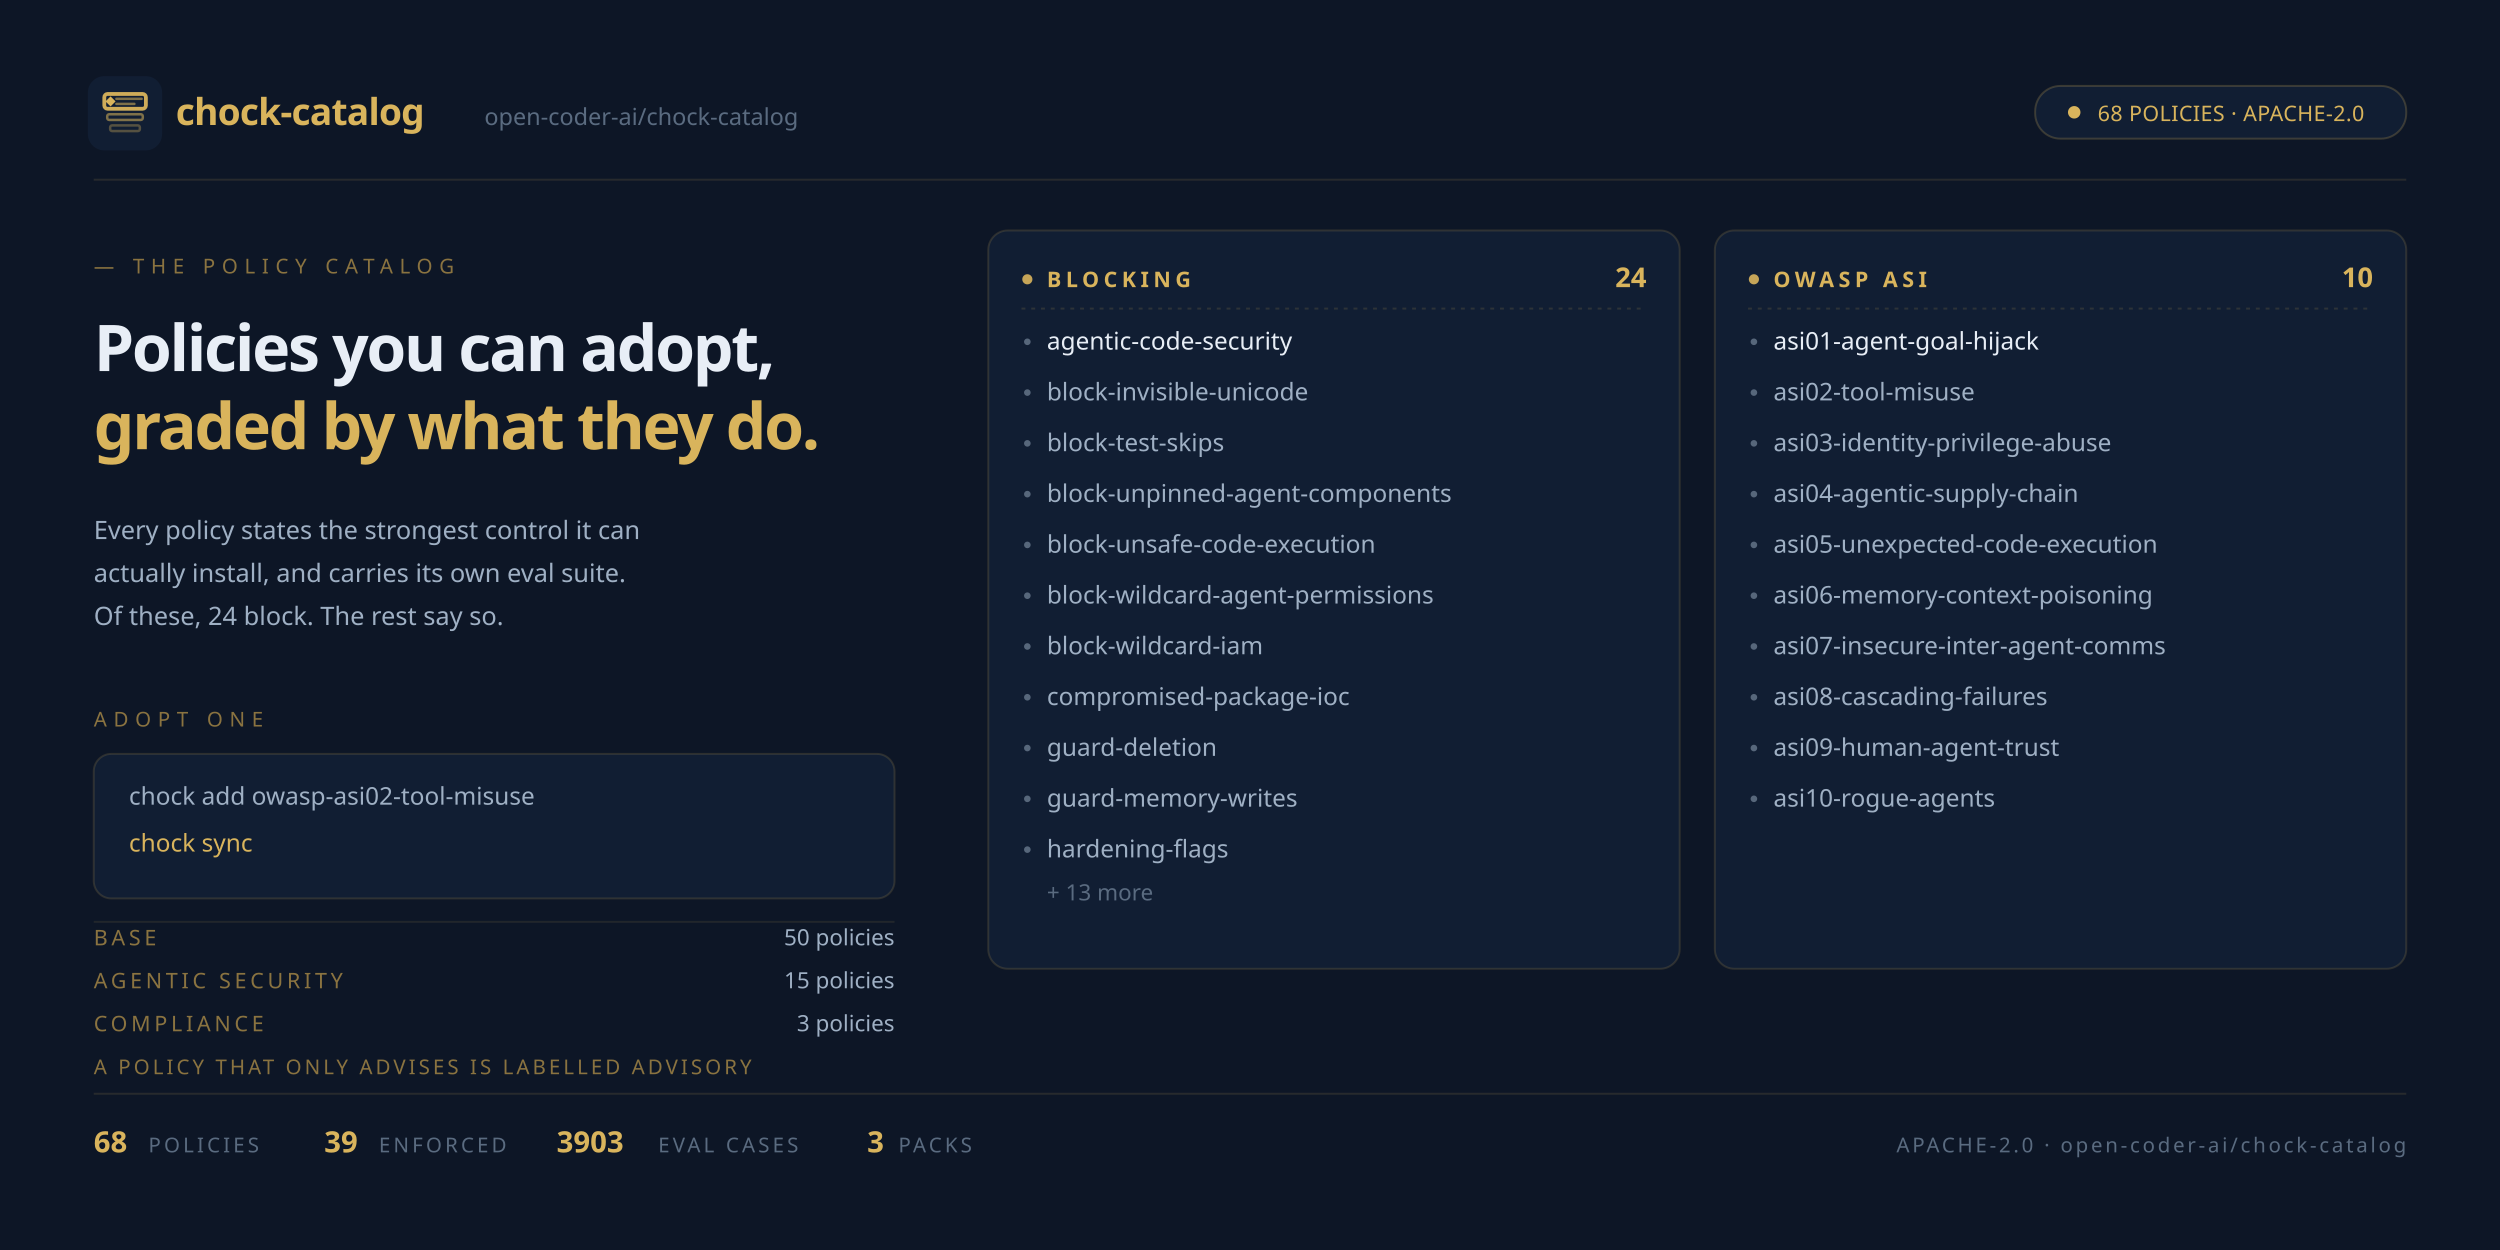
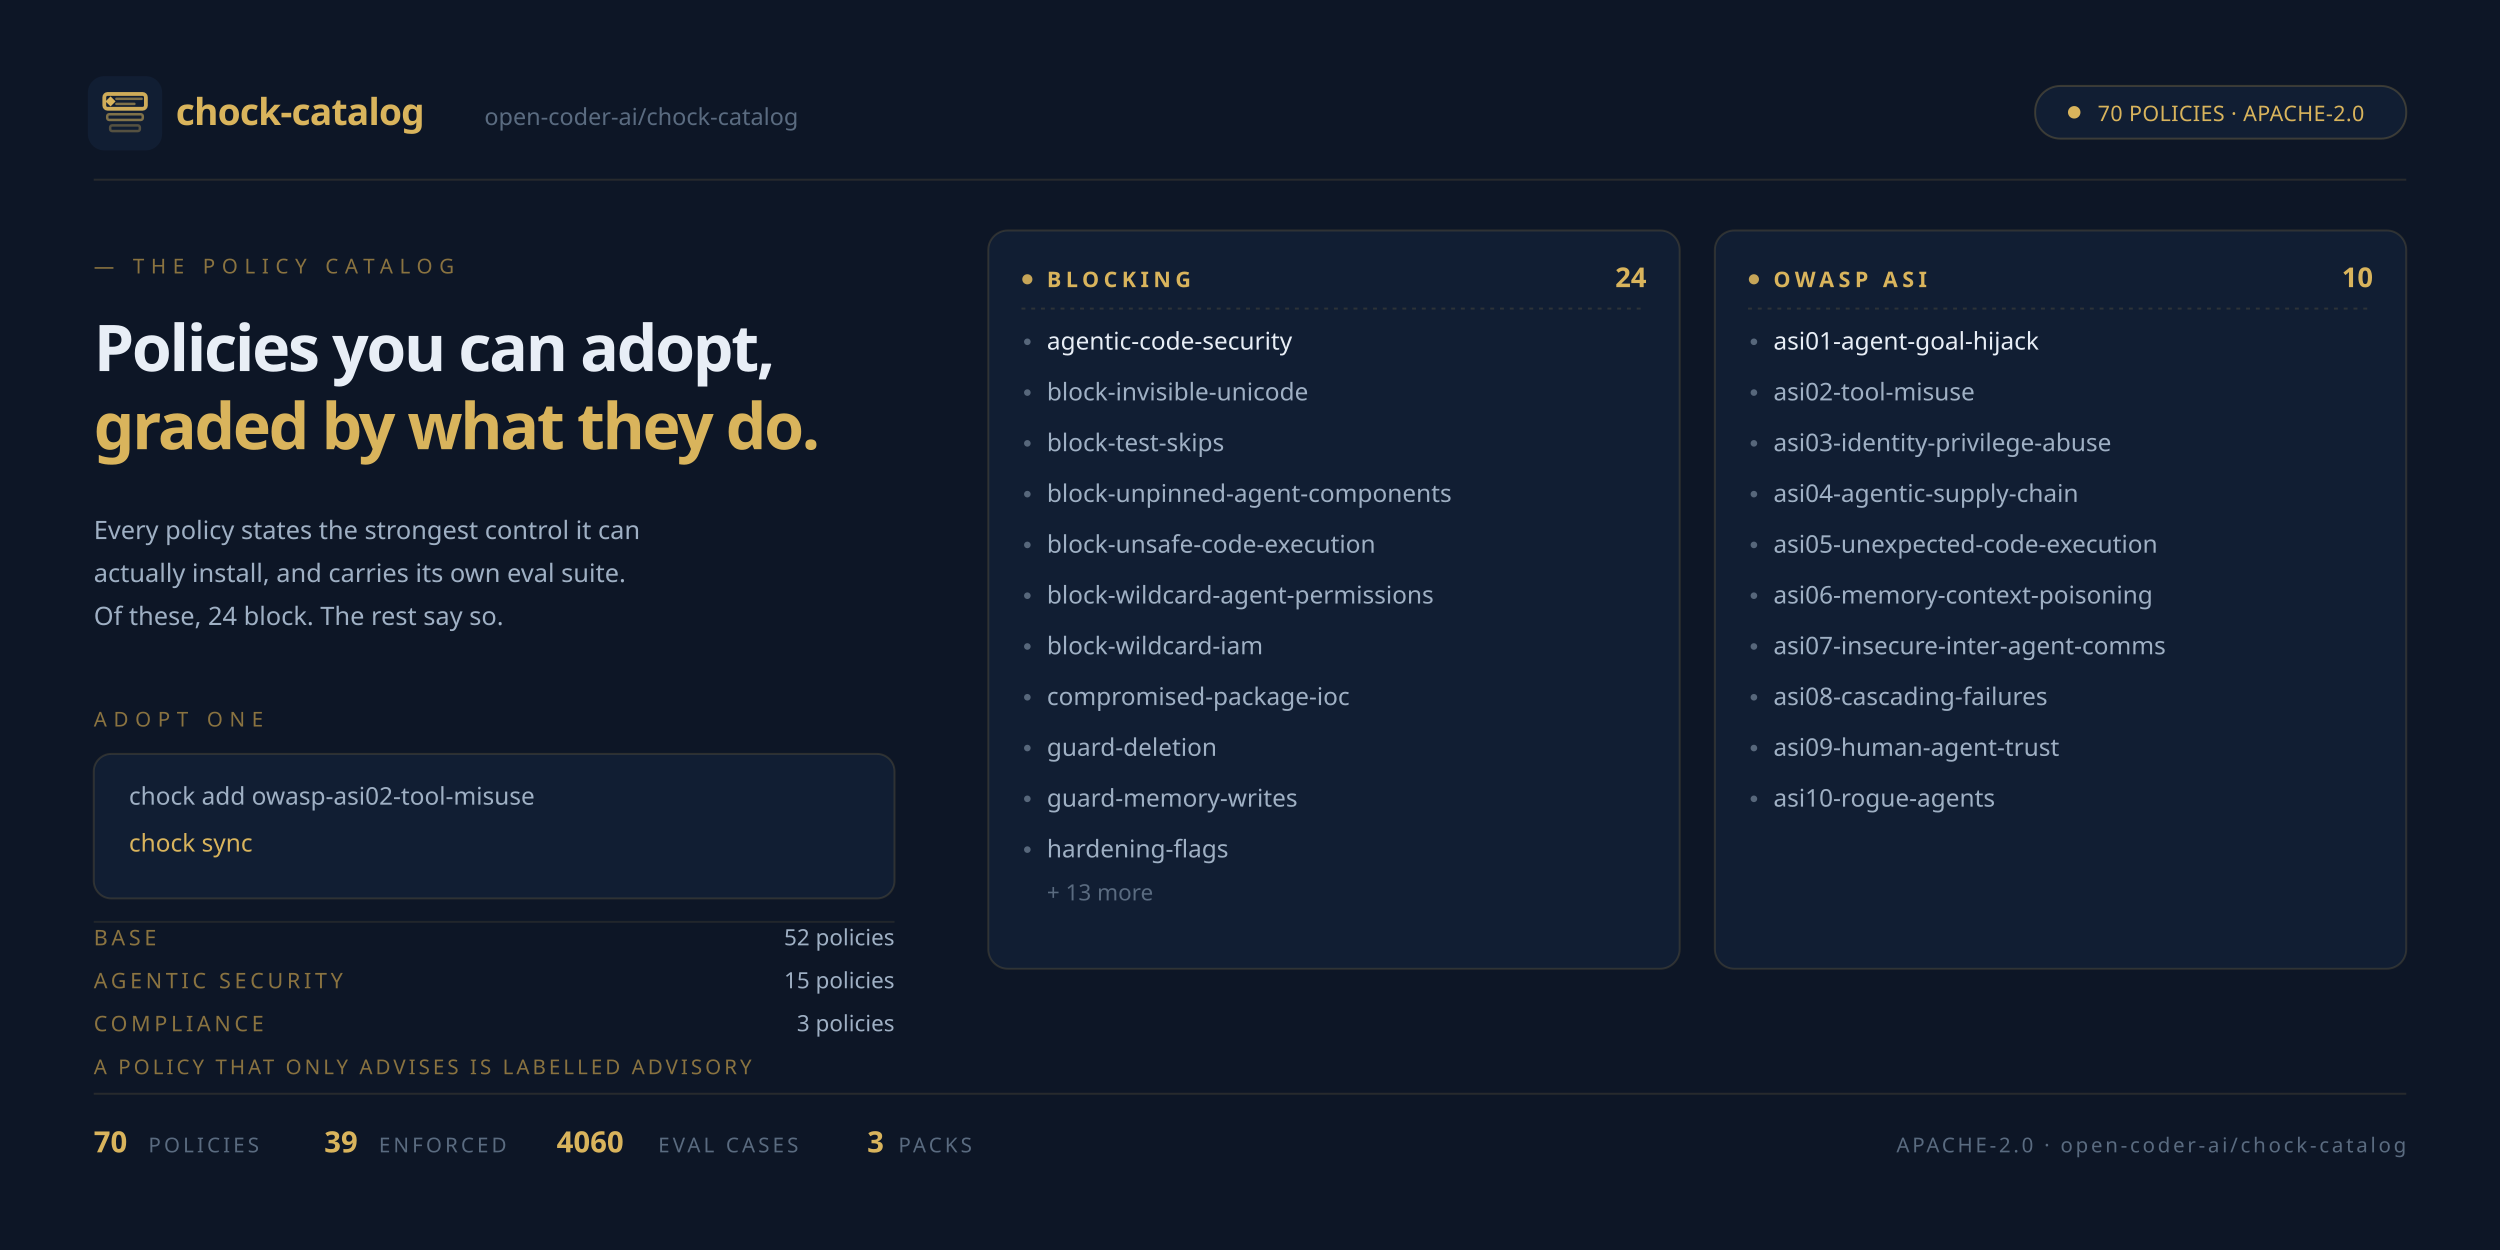
- <svg xmlns="http://www.w3.org/2000/svg" width="1280" height="640" viewBox="0 0 1280 640" role="img" aria-label="chock-catalog — the policy catalog for chock: policies you can adopt, graded by what they actually enforce. 68 policies across 3 packs (agentic-security 15, base 50, compliance 3); 39 enforced (27 at commit, 12 at pre-tool-use) and 29 advisory; 3903 eval cases. The 24 blocking policies: agentic-code-security, block-invisible-unicode, block-test-skips, block-unpinned-agent-components, block-unsafe-code-execution, block-wildcard-agent-permissions, block-wildcard-iam, compromised-package-ioc, guard-deletion, guard-memory-writes, hardening-flags, iam-policy-scan, java-security, limit-diff-size, lockfile-integrity, no-a11y-regression, pin-github-actions, protect-main-branch, protect-test-integrity, refname-filename-metachar, scan-instruction-files, scan-secrets, scan-suppression-markers, verify-dependency-exists. Full OWASP Agentic Security Initiative top ten coverage, ASI01 through ASI10. Apache-2.0.">
+ <svg xmlns="http://www.w3.org/2000/svg" width="1280" height="640" viewBox="0 0 1280 640" role="img" aria-label="chock-catalog — the policy catalog for chock: policies you can adopt, graded by what they actually enforce. 70 policies across 3 packs (agentic-security 15, base 52, compliance 3); 39 enforced (27 at commit, 12 at pre-tool-use) and 31 advisory; 4060 eval cases. The 24 blocking policies: agentic-code-security, block-invisible-unicode, block-test-skips, block-unpinned-agent-components, block-unsafe-code-execution, block-wildcard-agent-permissions, block-wildcard-iam, compromised-package-ioc, guard-deletion, guard-memory-writes, hardening-flags, iam-policy-scan, java-security, limit-diff-size, lockfile-integrity, no-a11y-regression, pin-github-actions, protect-main-branch, protect-test-integrity, refname-filename-metachar, scan-instruction-files, scan-secrets, scan-suppression-markers, verify-dependency-exists. Full OWASP Agentic Security Initiative top ten coverage, ASI01 through ASI10. Apache-2.0.">
  <rect width="1280" height="640" fill="#0D1626" />
  <rect x="45.0" y="39.0" width="38" height="38" rx="8.4" fill="#111E33" />
  <rect x="56.4" y="64.2" width="15.2" height="2.9" rx="1.0" fill="none" stroke="#D9B45C" stroke-width="1.29" stroke-opacity="0.34" />
  <rect x="54.9" y="58.5" width="18.2" height="2.9" rx="1.0" fill="none" stroke="#D9B45C" stroke-width="1.29" stroke-opacity="0.55" />
  <rect x="53.4" y="48.1" width="21.3" height="7.6" rx="1.7" fill="none" stroke="#D9B45C" stroke-width="1.94" stroke-opacity="0.95" />
  <rect x="54.77" y="50.10" width="3.65" height="3.65" transform="rotate(45 56.59 51.92)" fill="#D9B45C" />
  <line x1="59.6" y1="50.6" x2="72.5" y2="50.6" stroke="#D9B45C" stroke-width="1.29" stroke-opacity="0.55" stroke-linecap="round" />
  <line x1="59.6" y1="53.2" x2="68.8" y2="53.2" stroke="#D9B45C" stroke-width="1.29" stroke-opacity="0.55" stroke-linecap="round" />
  <text x="90" y="64" font-family="Geist Mono" font-size="19" font-weight="700" letter-spacing="-0.4" fill="#D9B45C">chock-catalog</text>
  <text x="248" y="64" font-family="Geist Mono" font-size="12" fill="#5A6B80">open-coder-ai/chock-catalog</text>
  <rect x="1042" y="44" width="190" height="27" rx="13" fill="#111E33" stroke="#D9B45C" stroke-opacity="0.22" />
  <circle cx="1062" cy="57.5" r="3.2" fill="#D9B45C" />
-   <text x="1074" y="62" font-family="Geist Mono" font-size="11" letter-spacing="0.2" fill="#D9B45C">68 POLICIES · APACHE-2.0</text>
+   <text x="1074" y="62" font-family="Geist Mono" font-size="11" letter-spacing="0.2" fill="#D9B45C">70 POLICIES · APACHE-2.0</text>
  <line x1="48" y1="92" x2="1232" y2="92" stroke="#D9B45C" stroke-opacity="0.13" stroke-width="1" />
  <text x="48" y="140" font-family="Geist Mono" font-size="10.5" letter-spacing="3.4" fill="#8A7340">— THE POLICY CATALOG</text>
  <text x="48" y="190" font-family="Geist Mono" font-size="33" font-weight="700" letter-spacing="-1.2" fill="#E8EEF6">Policies you can adopt,</text>
  <text x="48" y="230" font-family="Geist Mono" font-size="33" font-weight="700" letter-spacing="-1.2" fill="#D9B45C">graded by what they do.</text>
  <text x="48" y="276" font-family="Geist Mono" font-size="13" fill="#9FB0C4">Every policy states the strongest control it can</text>
  <text x="48" y="298" font-family="Geist Mono" font-size="13" fill="#9FB0C4">actually install, and carries its own eval suite.</text>
  <text x="48" y="320" font-family="Geist Mono" font-size="13" fill="#9FB0C4">Of these, 24 block. The rest say so.</text>
  <text x="48" y="372" font-family="Geist Mono" font-size="10.5" letter-spacing="3.4" fill="#8A7340">ADOPT ONE</text>
  <rect x="48" y="386" width="410" height="74" rx="9" fill="#111E33" stroke="#D9B45C" stroke-opacity="0.16" />
  <text x="66" y="412" font-family="Geist Mono" font-size="12.5" fill="#9FB0C4">chock add owasp-asi02-tool-misuse</text>
  <text x="66" y="436" font-family="Geist Mono" font-size="12.5" fill="#D9B45C">chock sync</text>
  <line x1="48" y1="472" x2="458" y2="472" stroke="#D9B45C" stroke-opacity="0.10" stroke-width="1" />
  <text x="48" y="484" font-family="Geist Mono" font-size="11" letter-spacing="1.9" fill="#8A7340">BASE</text>
-   <text x="458" y="484" font-family="Geist Mono" font-size="11.5" text-anchor="end" fill="#9FB0C4">50 policies</text>
+   <text x="458" y="484" font-family="Geist Mono" font-size="11.5" text-anchor="end" fill="#9FB0C4">52 policies</text>
  <text x="48" y="506" font-family="Geist Mono" font-size="11" letter-spacing="1.9" fill="#8A7340">AGENTIC SECURITY</text>
  <text x="458" y="506" font-family="Geist Mono" font-size="11.5" text-anchor="end" fill="#9FB0C4">15 policies</text>
  <text x="48" y="528" font-family="Geist Mono" font-size="11" letter-spacing="1.9" fill="#8A7340">COMPLIANCE</text>
  <text x="458" y="528" font-family="Geist Mono" font-size="11.5" text-anchor="end" fill="#9FB0C4">3 policies</text>
  <text x="48" y="550" font-family="Geist Mono" font-size="10.5" letter-spacing="1.55" fill="#8A7340">A POLICY THAT ONLY ADVISES IS LABELLED ADVISORY</text>
  <rect x="506" y="118" width="354" height="378" rx="10" fill="#111E33" stroke="#D9B45C" stroke-opacity="0.16" stroke-width="1" />
  <circle cx="526" cy="143" r="2.6" fill="#D9B45C" fill-opacity="0.9" />
  <text x="536" y="147" font-family="Geist Mono" font-size="11" font-weight="700" letter-spacing="2.3" fill="#D9B45C">BLOCKING</text>
  <text x="843" y="147" font-family="Geist Mono" font-size="14" font-weight="700" text-anchor="end" fill="#D9B45C">24</text>
  <line x1="523" y1="158" x2="843" y2="158" stroke="#D9B45C" stroke-opacity="0.14" stroke-width="1" stroke-dasharray="2 3" />
  <circle cx="526" cy="175" r="1.7" fill="#9FB0C4" fill-opacity="0.5" />
  <text x="536" y="179" font-family="Geist Mono" font-size="12.5" fill="#E8EEF6">agentic-code-security</text>
  <circle cx="526" cy="201" r="1.7" fill="#9FB0C4" fill-opacity="0.5" />
  <text x="536" y="205" font-family="Geist Mono" font-size="12.5" fill="#9FB0C4">block-invisible-unicode</text>
  <circle cx="526" cy="227" r="1.7" fill="#9FB0C4" fill-opacity="0.5" />
  <text x="536" y="231" font-family="Geist Mono" font-size="12.5" fill="#9FB0C4">block-test-skips</text>
  <circle cx="526" cy="253" r="1.7" fill="#9FB0C4" fill-opacity="0.5" />
  <text x="536" y="257" font-family="Geist Mono" font-size="12.5" fill="#9FB0C4">block-unpinned-agent-components</text>
  <circle cx="526" cy="279" r="1.7" fill="#9FB0C4" fill-opacity="0.5" />
  <text x="536" y="283" font-family="Geist Mono" font-size="12.5" fill="#9FB0C4">block-unsafe-code-execution</text>
  <circle cx="526" cy="305" r="1.7" fill="#9FB0C4" fill-opacity="0.5" />
  <text x="536" y="309" font-family="Geist Mono" font-size="12.5" fill="#9FB0C4">block-wildcard-agent-permissions</text>
  <circle cx="526" cy="331" r="1.7" fill="#9FB0C4" fill-opacity="0.5" />
  <text x="536" y="335" font-family="Geist Mono" font-size="12.5" fill="#9FB0C4">block-wildcard-iam</text>
  <circle cx="526" cy="357" r="1.7" fill="#9FB0C4" fill-opacity="0.5" />
  <text x="536" y="361" font-family="Geist Mono" font-size="12.5" fill="#9FB0C4">compromised-package-ioc</text>
  <circle cx="526" cy="383" r="1.7" fill="#9FB0C4" fill-opacity="0.5" />
  <text x="536" y="387" font-family="Geist Mono" font-size="12.5" fill="#9FB0C4">guard-deletion</text>
  <circle cx="526" cy="409" r="1.7" fill="#9FB0C4" fill-opacity="0.5" />
  <text x="536" y="413" font-family="Geist Mono" font-size="12.5" fill="#9FB0C4">guard-memory-writes</text>
  <circle cx="526" cy="435" r="1.7" fill="#9FB0C4" fill-opacity="0.5" />
  <text x="536" y="439" font-family="Geist Mono" font-size="12.5" fill="#9FB0C4">hardening-flags</text>
  <text x="536" y="461" font-family="Geist Mono" font-size="11.5" fill="#5A6B80">+ 13 more</text>
  <rect x="878" y="118" width="354" height="378" rx="10" fill="#111E33" stroke="#D9B45C" stroke-opacity="0.16" stroke-width="1" />
  <circle cx="898" cy="143" r="2.6" fill="#D9B45C" fill-opacity="0.9" />
  <text x="908" y="147" font-family="Geist Mono" font-size="11" font-weight="700" letter-spacing="2.3" fill="#D9B45C">OWASP ASI</text>
  <text x="1215" y="147" font-family="Geist Mono" font-size="14" font-weight="700" text-anchor="end" fill="#D9B45C">10</text>
  <line x1="895" y1="158" x2="1215" y2="158" stroke="#D9B45C" stroke-opacity="0.14" stroke-width="1" stroke-dasharray="2 3" />
  <circle cx="898" cy="175" r="1.7" fill="#9FB0C4" fill-opacity="0.5" />
  <text x="908" y="179" font-family="Geist Mono" font-size="12.5" fill="#E8EEF6">asi01-agent-goal-hijack</text>
  <circle cx="898" cy="201" r="1.7" fill="#9FB0C4" fill-opacity="0.5" />
  <text x="908" y="205" font-family="Geist Mono" font-size="12.5" fill="#9FB0C4">asi02-tool-misuse</text>
  <circle cx="898" cy="227" r="1.7" fill="#9FB0C4" fill-opacity="0.5" />
  <text x="908" y="231" font-family="Geist Mono" font-size="12.5" fill="#9FB0C4">asi03-identity-privilege-abuse</text>
  <circle cx="898" cy="253" r="1.7" fill="#9FB0C4" fill-opacity="0.5" />
  <text x="908" y="257" font-family="Geist Mono" font-size="12.5" fill="#9FB0C4">asi04-agentic-supply-chain</text>
  <circle cx="898" cy="279" r="1.7" fill="#9FB0C4" fill-opacity="0.5" />
  <text x="908" y="283" font-family="Geist Mono" font-size="12.5" fill="#9FB0C4">asi05-unexpected-code-execution</text>
  <circle cx="898" cy="305" r="1.7" fill="#9FB0C4" fill-opacity="0.5" />
  <text x="908" y="309" font-family="Geist Mono" font-size="12.5" fill="#9FB0C4">asi06-memory-context-poisoning</text>
  <circle cx="898" cy="331" r="1.7" fill="#9FB0C4" fill-opacity="0.5" />
  <text x="908" y="335" font-family="Geist Mono" font-size="12.5" fill="#9FB0C4">asi07-insecure-inter-agent-comms</text>
  <circle cx="898" cy="357" r="1.7" fill="#9FB0C4" fill-opacity="0.5" />
  <text x="908" y="361" font-family="Geist Mono" font-size="12.5" fill="#9FB0C4">asi08-cascading-failures</text>
  <circle cx="898" cy="383" r="1.7" fill="#9FB0C4" fill-opacity="0.5" />
  <text x="908" y="387" font-family="Geist Mono" font-size="12.5" fill="#9FB0C4">asi09-human-agent-trust</text>
  <circle cx="898" cy="409" r="1.7" fill="#9FB0C4" fill-opacity="0.5" />
  <text x="908" y="413" font-family="Geist Mono" font-size="12.5" fill="#9FB0C4">asi10-rogue-agents</text>
  <line x1="48" y1="560" x2="1232" y2="560" stroke="#D9B45C" stroke-opacity="0.13" stroke-width="1" />
-   <text x="48" y="590" font-family="Geist Mono" font-size="15" font-weight="700" fill="#D9B45C">68</text>
+   <text x="48" y="590" font-family="Geist Mono" font-size="15" font-weight="700" fill="#D9B45C">70</text>
  <text x="76" y="590" font-family="Geist Mono" font-size="10.5" letter-spacing="1.6" fill="#5A6B80">POLICIES</text>
  <text x="166" y="590" font-family="Geist Mono" font-size="15" font-weight="700" fill="#D9B45C">39</text>
  <text x="194" y="590" font-family="Geist Mono" font-size="10.5" letter-spacing="1.6" fill="#5A6B80">ENFORCED</text>
-   <text x="285" y="590" font-family="Geist Mono" font-size="15" font-weight="700" fill="#D9B45C">3903</text>
+   <text x="285" y="590" font-family="Geist Mono" font-size="15" font-weight="700" fill="#D9B45C">4060</text>
  <text x="337" y="590" font-family="Geist Mono" font-size="10.5" letter-spacing="1.6" fill="#5A6B80">EVAL CASES</text>
  <text x="444" y="590" font-family="Geist Mono" font-size="15" font-weight="700" fill="#D9B45C">3</text>
  <text x="460" y="590" font-family="Geist Mono" font-size="10.5" letter-spacing="1.6" fill="#5A6B80">PACKS</text>
  <text x="1232" y="590" font-family="Geist Mono" font-size="10.5" letter-spacing="1.4" text-anchor="end" fill="#5A6B80">APACHE-2.0 · open-coder-ai/chock-catalog</text>
</svg>
